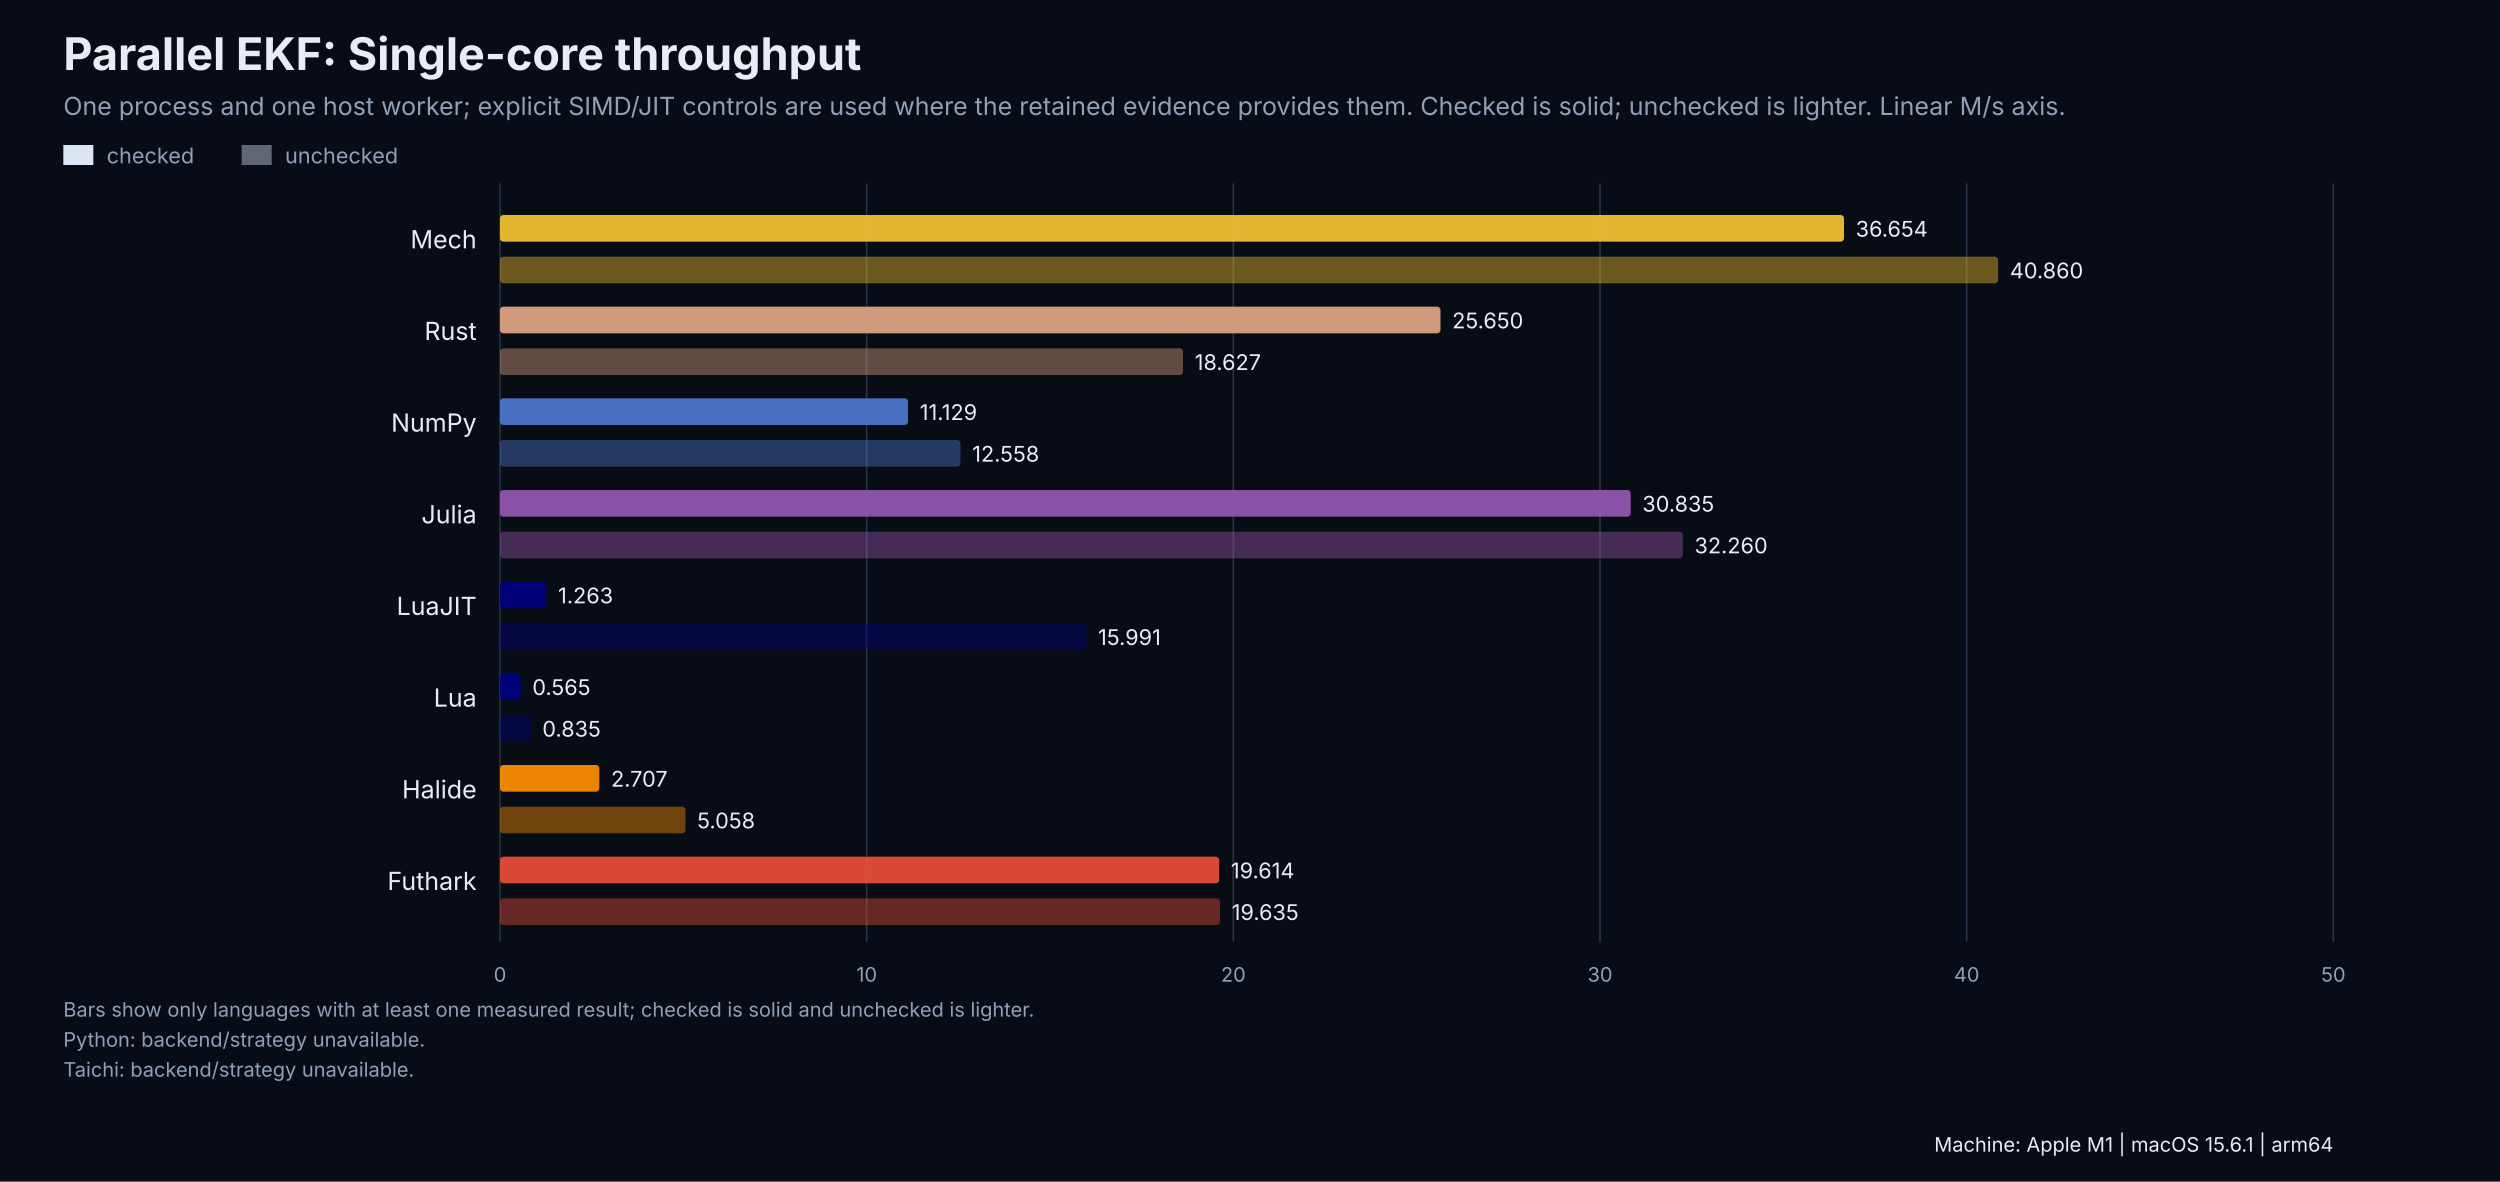
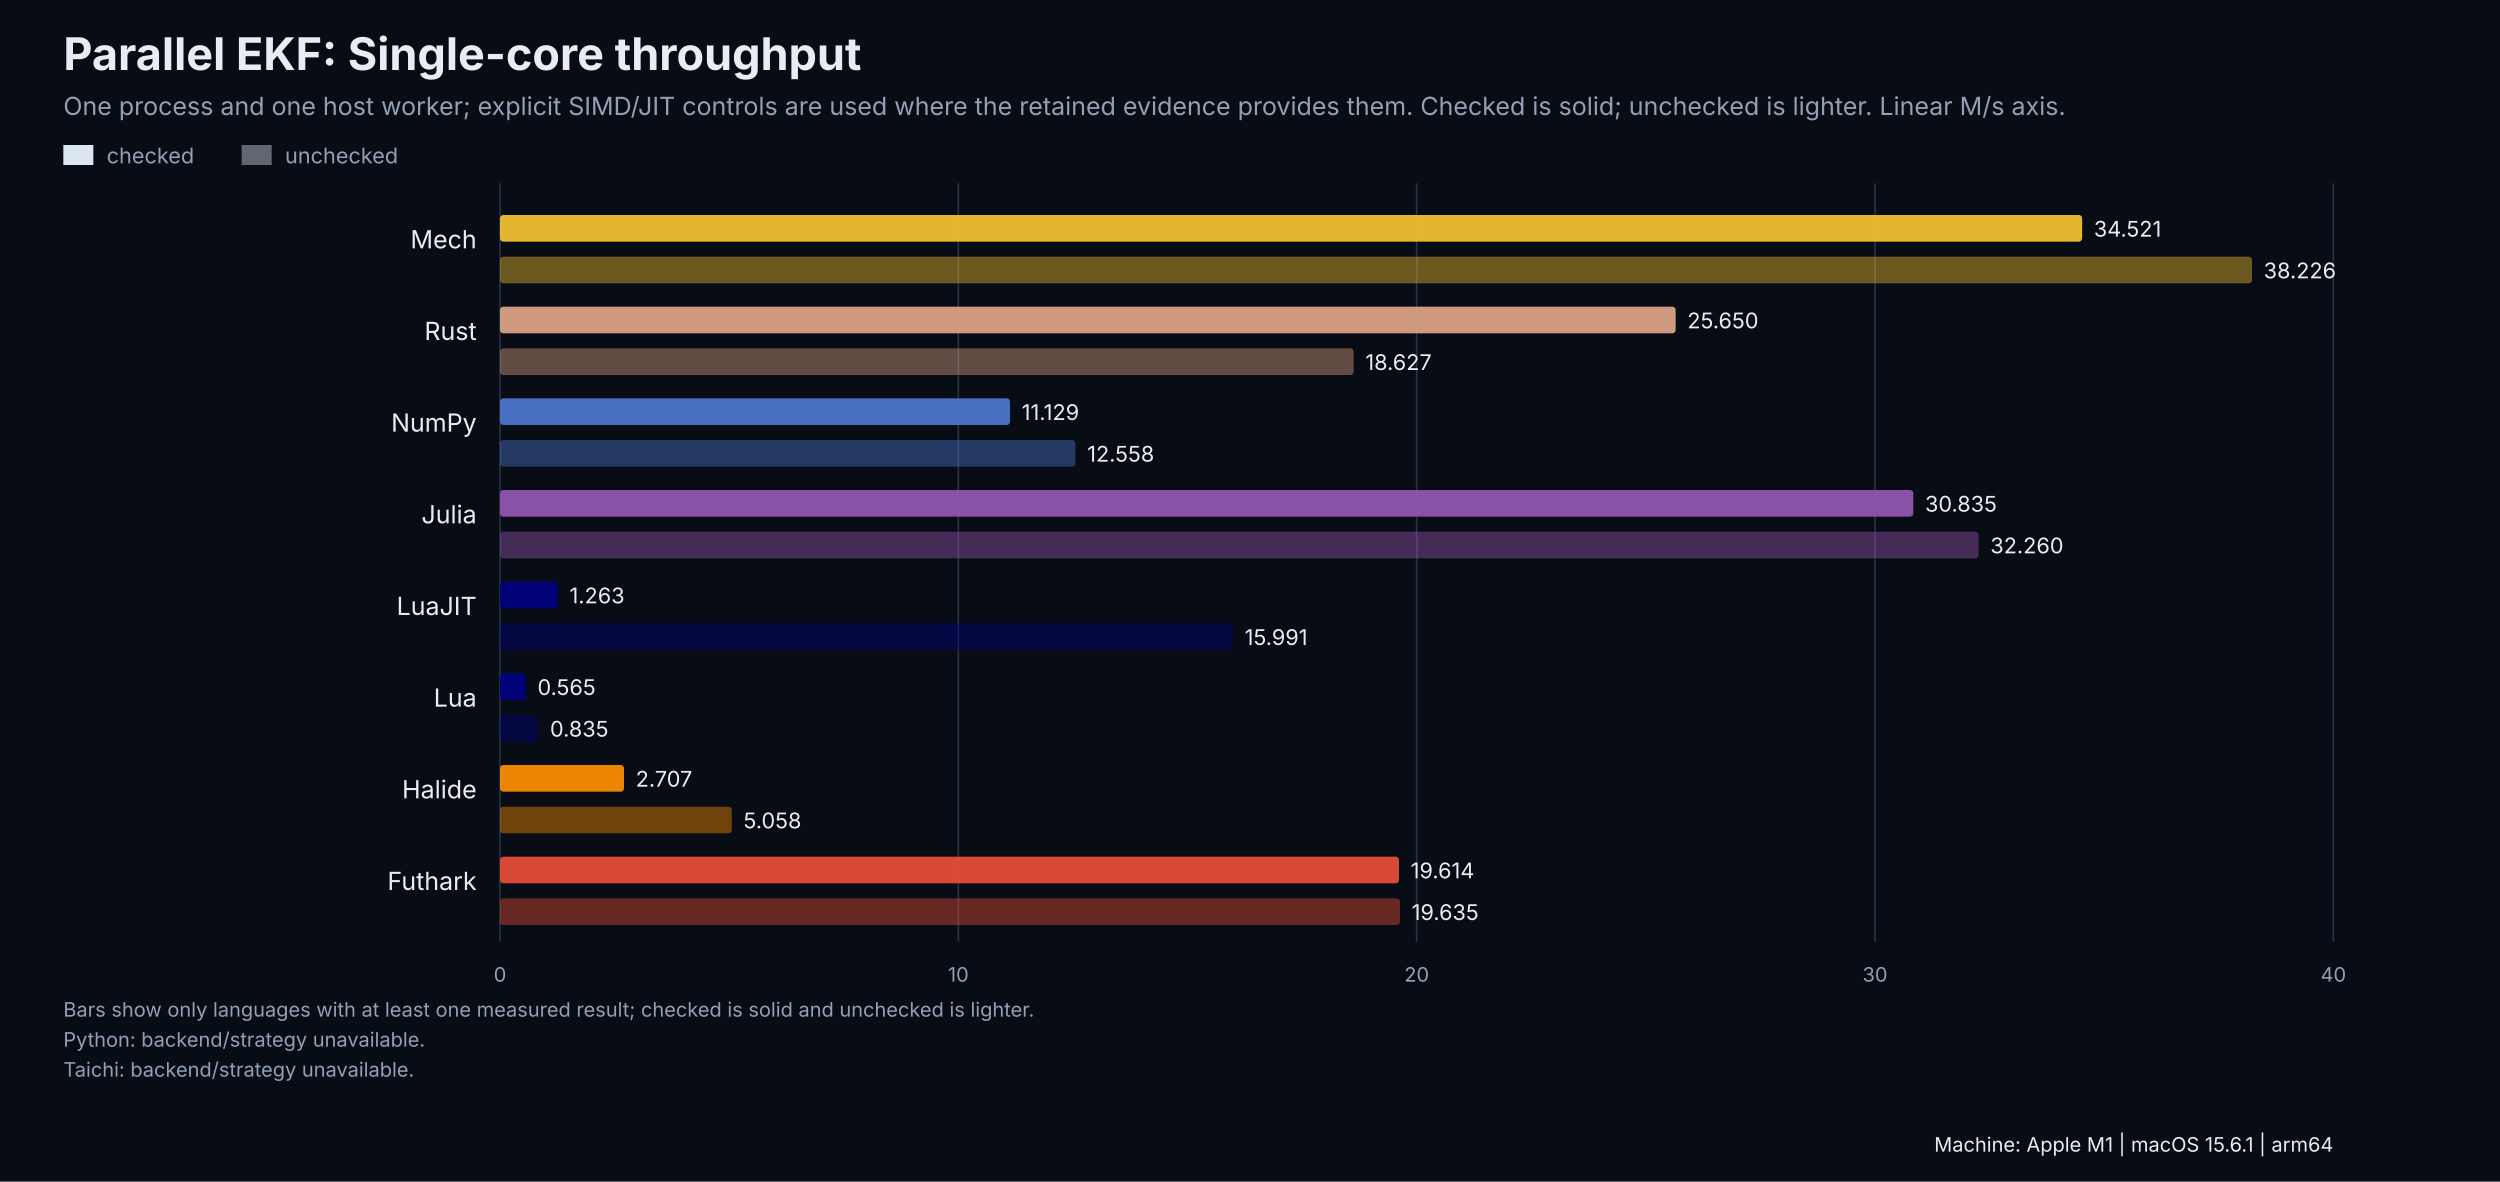
<svg xmlns="http://www.w3.org/2000/svg" width="1500" height="709" viewBox="0 0 1500 709">
  <rect width="100%" height="100%" fill="#080c14" />
  <style>text{font-family:-apple-system,BlinkMacSystemFont,"Segoe UI",sans-serif;fill:#e8edf5}.muted{fill:#91a0b5}.grid{stroke:#263246;stroke-width:1}.label{font-size:15px}.value{font-size:13px;font-variant-numeric:tabular-nums}</style>
  <text x="38" y="42" font-size="27" font-weight="700">Parallel EKF: Single-core throughput</text>
  <text x="38" y="69" class="muted" font-size="15">One process and one host worker; explicit SIMD/JIT controls are used where the retained evidence provides them. Checked is solid; unchecked is lighter. Linear M/s axis.</text>
  <rect x="38" y="87" width="18" height="12" fill="#dce5f2" />
  <text x="64" y="98" class="muted" font-size="13">checked</text>
  <rect x="145" y="87" width="18" height="12" fill="#dce5f2" opacity="0.42" />
  <text x="171" y="98" class="muted" font-size="13">unchecked</text>
  <line x1="300.0" y1="110" x2="300.0" y2="565" class="grid" />
  <text x="300.0" y="589" text-anchor="middle" class="muted" font-size="12">0</text>
-   <line x1="520.0" y1="110" x2="520.0" y2="565" class="grid" />
-   <text x="520.0" y="589" text-anchor="middle" class="muted" font-size="12">10</text>
-   <line x1="740.0" y1="110" x2="740.0" y2="565" class="grid" />
-   <text x="740.0" y="589" text-anchor="middle" class="muted" font-size="12">20</text>
-   <line x1="960.0" y1="110" x2="960.0" y2="565" class="grid" />
-   <text x="960.0" y="589" text-anchor="middle" class="muted" font-size="12">30</text>
-   <line x1="1180.0" y1="110" x2="1180.0" y2="565" class="grid" />
-   <text x="1180.0" y="589" text-anchor="middle" class="muted" font-size="12">40</text>
+   <line x1="575.0" y1="110" x2="575.0" y2="565" class="grid" />
+   <text x="575.0" y="589" text-anchor="middle" class="muted" font-size="12">10</text>
+   <line x1="850.0" y1="110" x2="850.0" y2="565" class="grid" />
+   <text x="850.0" y="589" text-anchor="middle" class="muted" font-size="12">20</text>
+   <line x1="1125.0" y1="110" x2="1125.0" y2="565" class="grid" />
+   <text x="1125.0" y="589" text-anchor="middle" class="muted" font-size="12">30</text>
  <line x1="1400.0" y1="110" x2="1400.0" y2="565" class="grid" />
-   <text x="1400.0" y="589" text-anchor="middle" class="muted" font-size="12">50</text>
+   <text x="1400.0" y="589" text-anchor="middle" class="muted" font-size="12">40</text>
  <text x="286" y="149" text-anchor="end" class="label">Mech</text>
-   <rect x="300" y="129" width="806.4" height="16" rx="2" fill="#f4c430" opacity="0.92" />
-   <text x="1113.4" y="142" class="value">36.654</text>
-   <rect x="300" y="154" width="898.9" height="16" rx="2" fill="#f4c430" opacity="0.42" />
-   <text x="1205.9" y="167" class="value">40.860</text>
+   <rect x="300" y="129" width="949.3" height="16" rx="2" fill="#f4c430" opacity="0.92" />
+   <text x="1256.3" y="142" class="value">34.521</text>
+   <rect x="300" y="154" width="1051.2" height="16" rx="2" fill="#f4c430" opacity="0.42" />
+   <text x="1358.2" y="167" class="value">38.226</text>
  <text x="286" y="204" text-anchor="end" class="label">Rust</text>
-   <rect x="300" y="184" width="564.3" height="16" rx="2" fill="#dea584" opacity="0.92" />
-   <text x="871.3" y="197" class="value">25.650</text>
-   <rect x="300" y="209" width="409.8" height="16" rx="2" fill="#dea584" opacity="0.42" />
-   <text x="716.8" y="222" class="value">18.627</text>
+   <rect x="300" y="184" width="705.4" height="16" rx="2" fill="#dea584" opacity="0.92" />
+   <text x="1012.4" y="197" class="value">25.650</text>
+   <rect x="300" y="209" width="512.2" height="16" rx="2" fill="#dea584" opacity="0.42" />
+   <text x="819.2" y="222" class="value">18.627</text>
  <text x="286" y="259" text-anchor="end" class="label">NumPy</text>
-   <rect x="300" y="239" width="244.8" height="16" rx="2" fill="#4d77cf" opacity="0.92" />
-   <text x="551.8" y="252" class="value">11.129</text>
-   <rect x="300" y="264" width="276.3" height="16" rx="2" fill="#4d77cf" opacity="0.42" />
-   <text x="583.3" y="277" class="value">12.558</text>
+   <rect x="300" y="239" width="306.0" height="16" rx="2" fill="#4d77cf" opacity="0.92" />
+   <text x="613.0" y="252" class="value">11.129</text>
+   <rect x="300" y="264" width="345.3" height="16" rx="2" fill="#4d77cf" opacity="0.42" />
+   <text x="652.3" y="277" class="value">12.558</text>
  <text x="286" y="314" text-anchor="end" class="label">Julia</text>
-   <rect x="300" y="294" width="678.4" height="16" rx="2" fill="#9558b2" opacity="0.92" />
-   <text x="985.4" y="307" class="value">30.835</text>
-   <rect x="300" y="319" width="709.7" height="16" rx="2" fill="#9558b2" opacity="0.42" />
-   <text x="1016.7" y="332" class="value">32.260</text>
+   <rect x="300" y="294" width="848.0" height="16" rx="2" fill="#9558b2" opacity="0.92" />
+   <text x="1155.0" y="307" class="value">30.835</text>
+   <rect x="300" y="319" width="887.2" height="16" rx="2" fill="#9558b2" opacity="0.42" />
+   <text x="1194.2" y="332" class="value">32.260</text>
  <text x="286" y="369" text-anchor="end" class="label">LuaJIT</text>
-   <rect x="300" y="349" width="27.8" height="16" rx="2" fill="#000080" opacity="0.92" />
-   <text x="334.8" y="362" class="value">1.263</text>
-   <rect x="300" y="374" width="351.8" height="16" rx="2" fill="#000080" opacity="0.42" />
-   <text x="658.8" y="387" class="value">15.991</text>
+   <rect x="300" y="349" width="34.7" height="16" rx="2" fill="#000080" opacity="0.92" />
+   <text x="341.7" y="362" class="value">1.263</text>
+   <rect x="300" y="374" width="439.8" height="16" rx="2" fill="#000080" opacity="0.42" />
+   <text x="746.8" y="387" class="value">15.991</text>
  <text x="286" y="424" text-anchor="end" class="label">Lua</text>
-   <rect x="300" y="404" width="12.4" height="16" rx="2" fill="#000080" opacity="0.92" />
-   <text x="319.4" y="417" class="value">0.565</text>
-   <rect x="300" y="429" width="18.4" height="16" rx="2" fill="#000080" opacity="0.42" />
-   <text x="325.4" y="442" class="value">0.835</text>
+   <rect x="300" y="404" width="15.5" height="16" rx="2" fill="#000080" opacity="0.92" />
+   <text x="322.5" y="417" class="value">0.565</text>
+   <rect x="300" y="429" width="23.0" height="16" rx="2" fill="#000080" opacity="0.42" />
+   <text x="330.0" y="442" class="value">0.835</text>
  <text x="286" y="479" text-anchor="end" class="label">Halide</text>
-   <rect x="300" y="459" width="59.6" height="16" rx="2" fill="#ff8f00" opacity="0.92" />
-   <text x="366.6" y="472" class="value">2.707</text>
-   <rect x="300" y="484" width="111.3" height="16" rx="2" fill="#ff8f00" opacity="0.42" />
-   <text x="418.3" y="497" class="value">5.058</text>
+   <rect x="300" y="459" width="74.4" height="16" rx="2" fill="#ff8f00" opacity="0.92" />
+   <text x="381.4" y="472" class="value">2.707</text>
+   <rect x="300" y="484" width="139.1" height="16" rx="2" fill="#ff8f00" opacity="0.42" />
+   <text x="446.1" y="497" class="value">5.058</text>
  <text x="286" y="534" text-anchor="end" class="label">Futhark</text>
-   <rect x="300" y="514" width="431.5" height="16" rx="2" fill="#e94f37" opacity="0.92" />
-   <text x="738.5" y="527" class="value">19.614</text>
-   <rect x="300" y="539" width="432.0" height="16" rx="2" fill="#e94f37" opacity="0.42" />
-   <text x="739.0" y="552" class="value">19.635</text>
+   <rect x="300" y="514" width="539.4" height="16" rx="2" fill="#e94f37" opacity="0.92" />
+   <text x="846.4" y="527" class="value">19.614</text>
+   <rect x="300" y="539" width="540.0" height="16" rx="2" fill="#e94f37" opacity="0.42" />
+   <text x="847.0" y="552" class="value">19.635</text>
  <text x="38" y="610" class="muted" font-size="12">Bars show only languages with at least one measured result; checked is solid and unchecked is lighter.</text>
  <text x="38" y="628" class="muted" font-size="12">Python: backend/strategy unavailable.</text>
  <text x="38" y="646" class="muted" font-size="12">Taichi: backend/strategy unavailable.</text>
  <text x="1400" y="691" text-anchor="end" fill="#91a0b5" font-size="12">Machine: Apple M1 | macOS 15.6.1 | arm64</text>
</svg>
